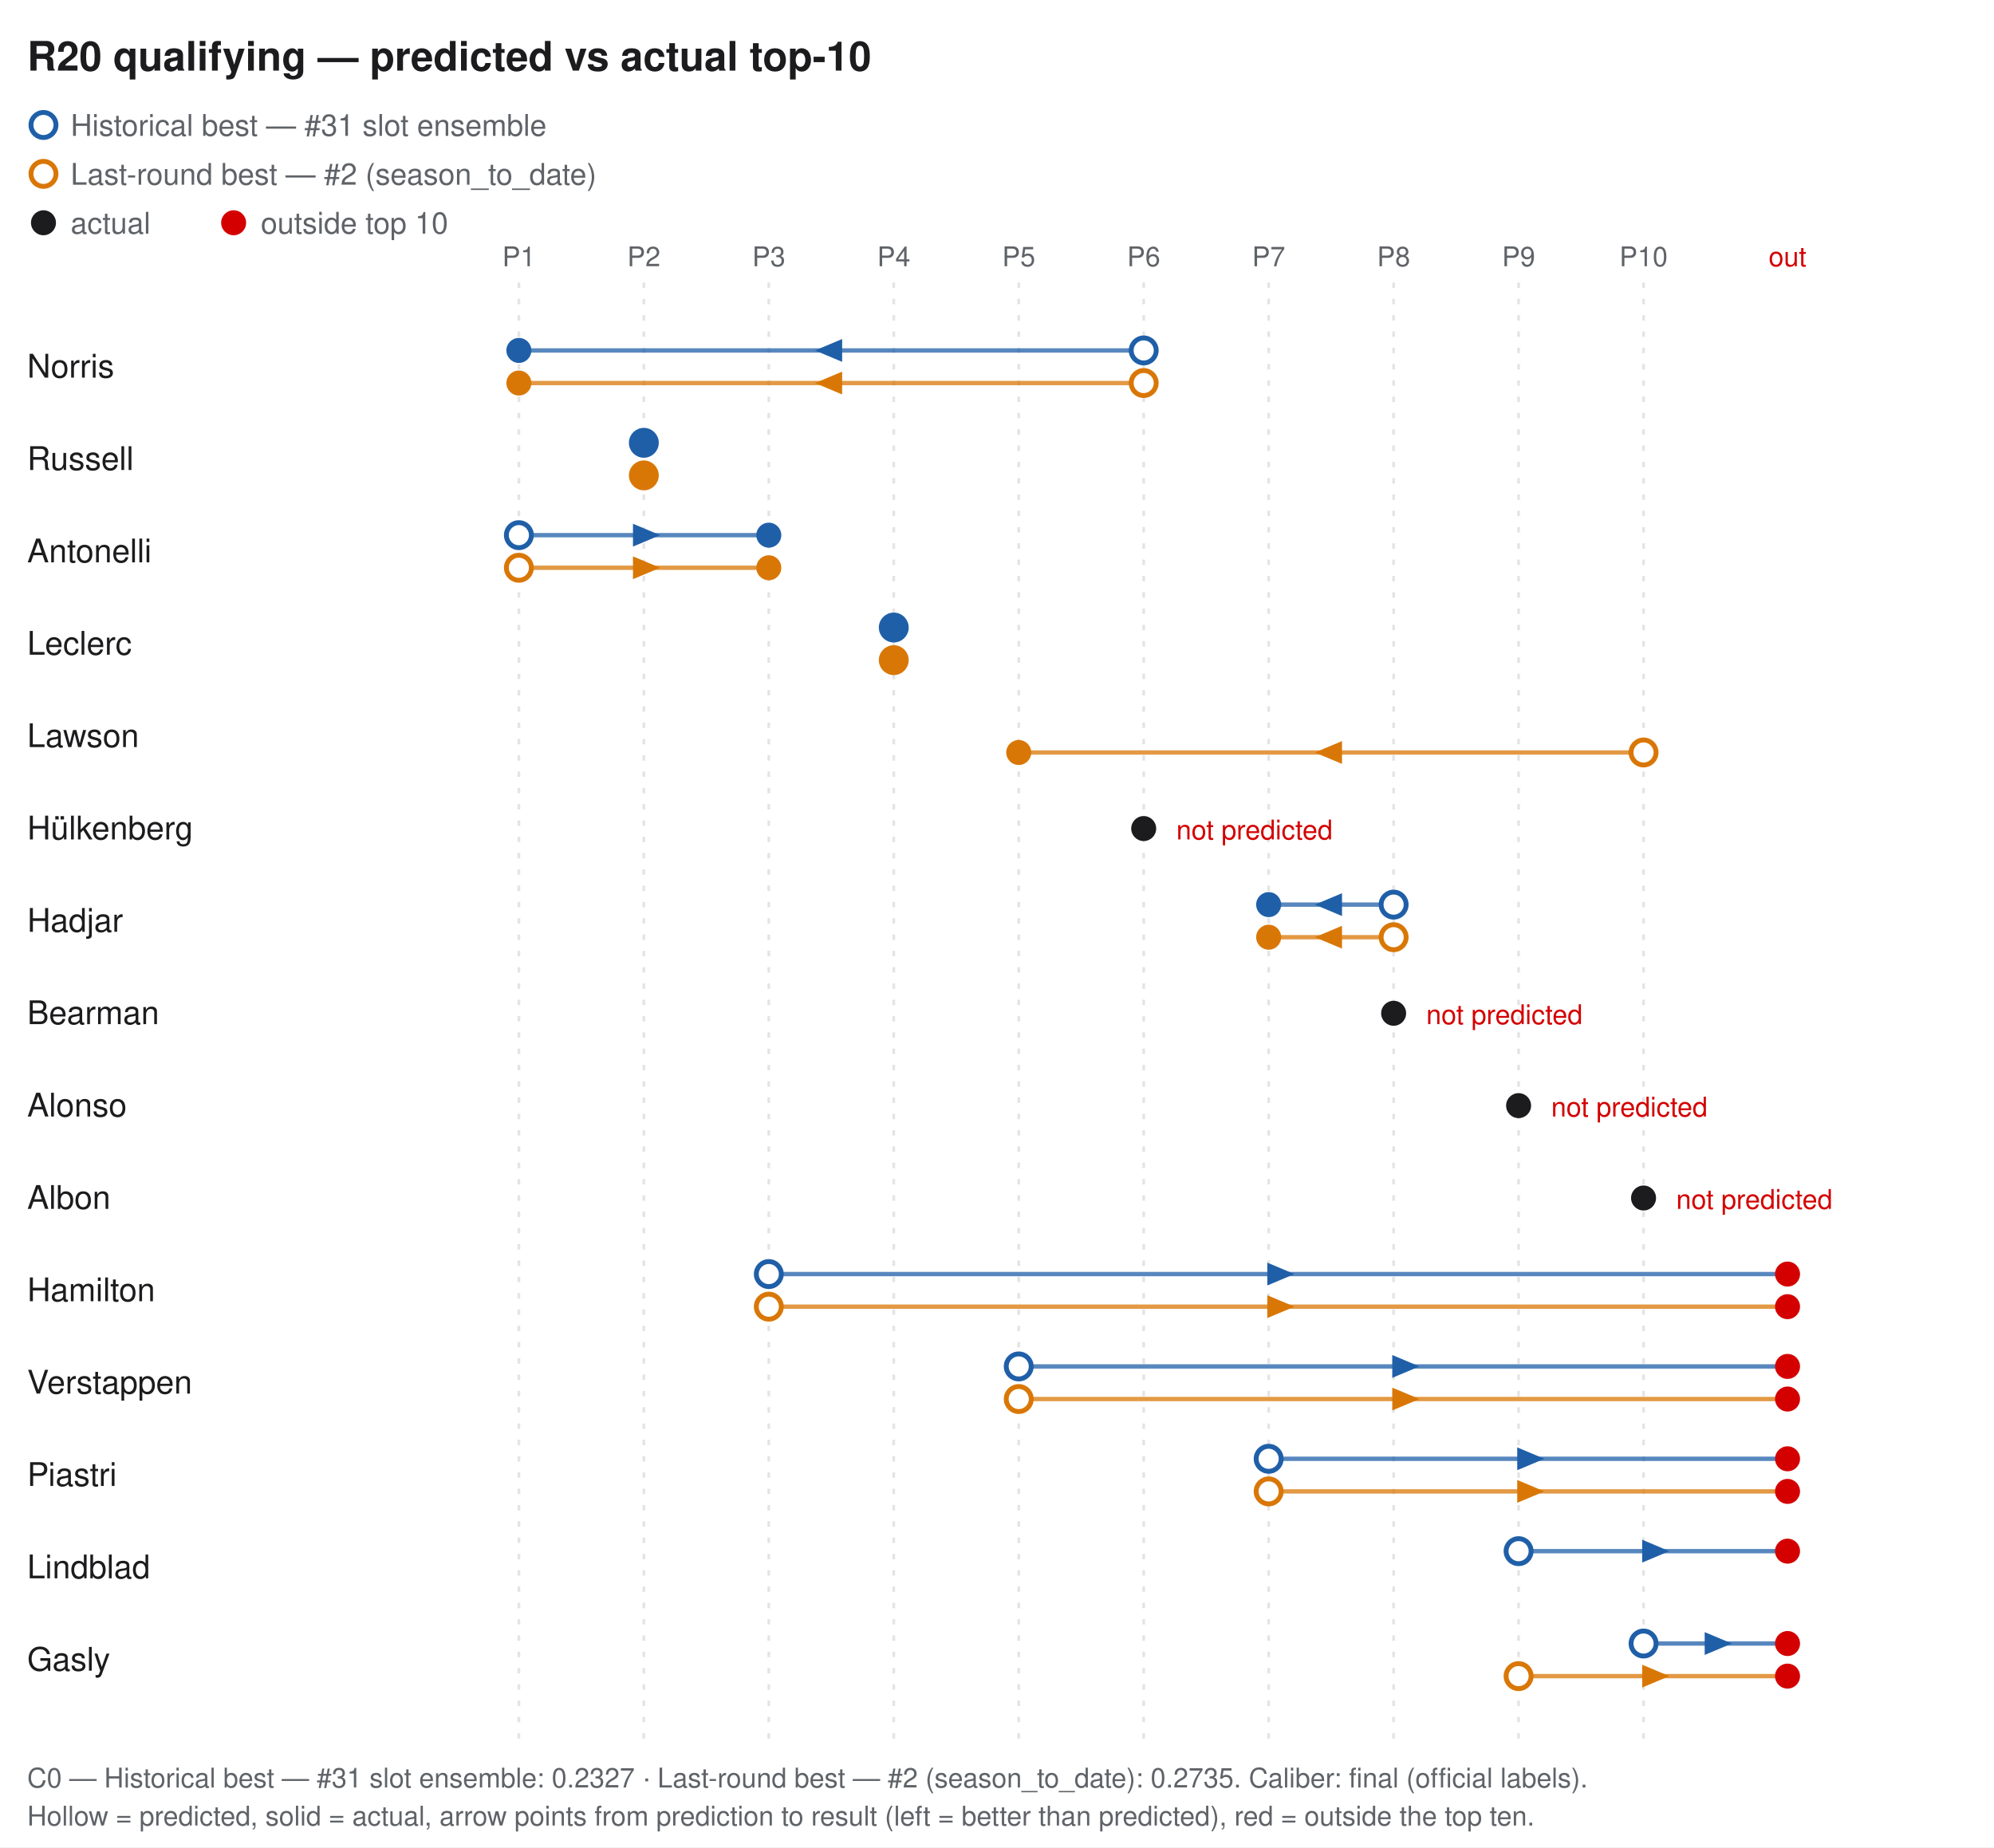
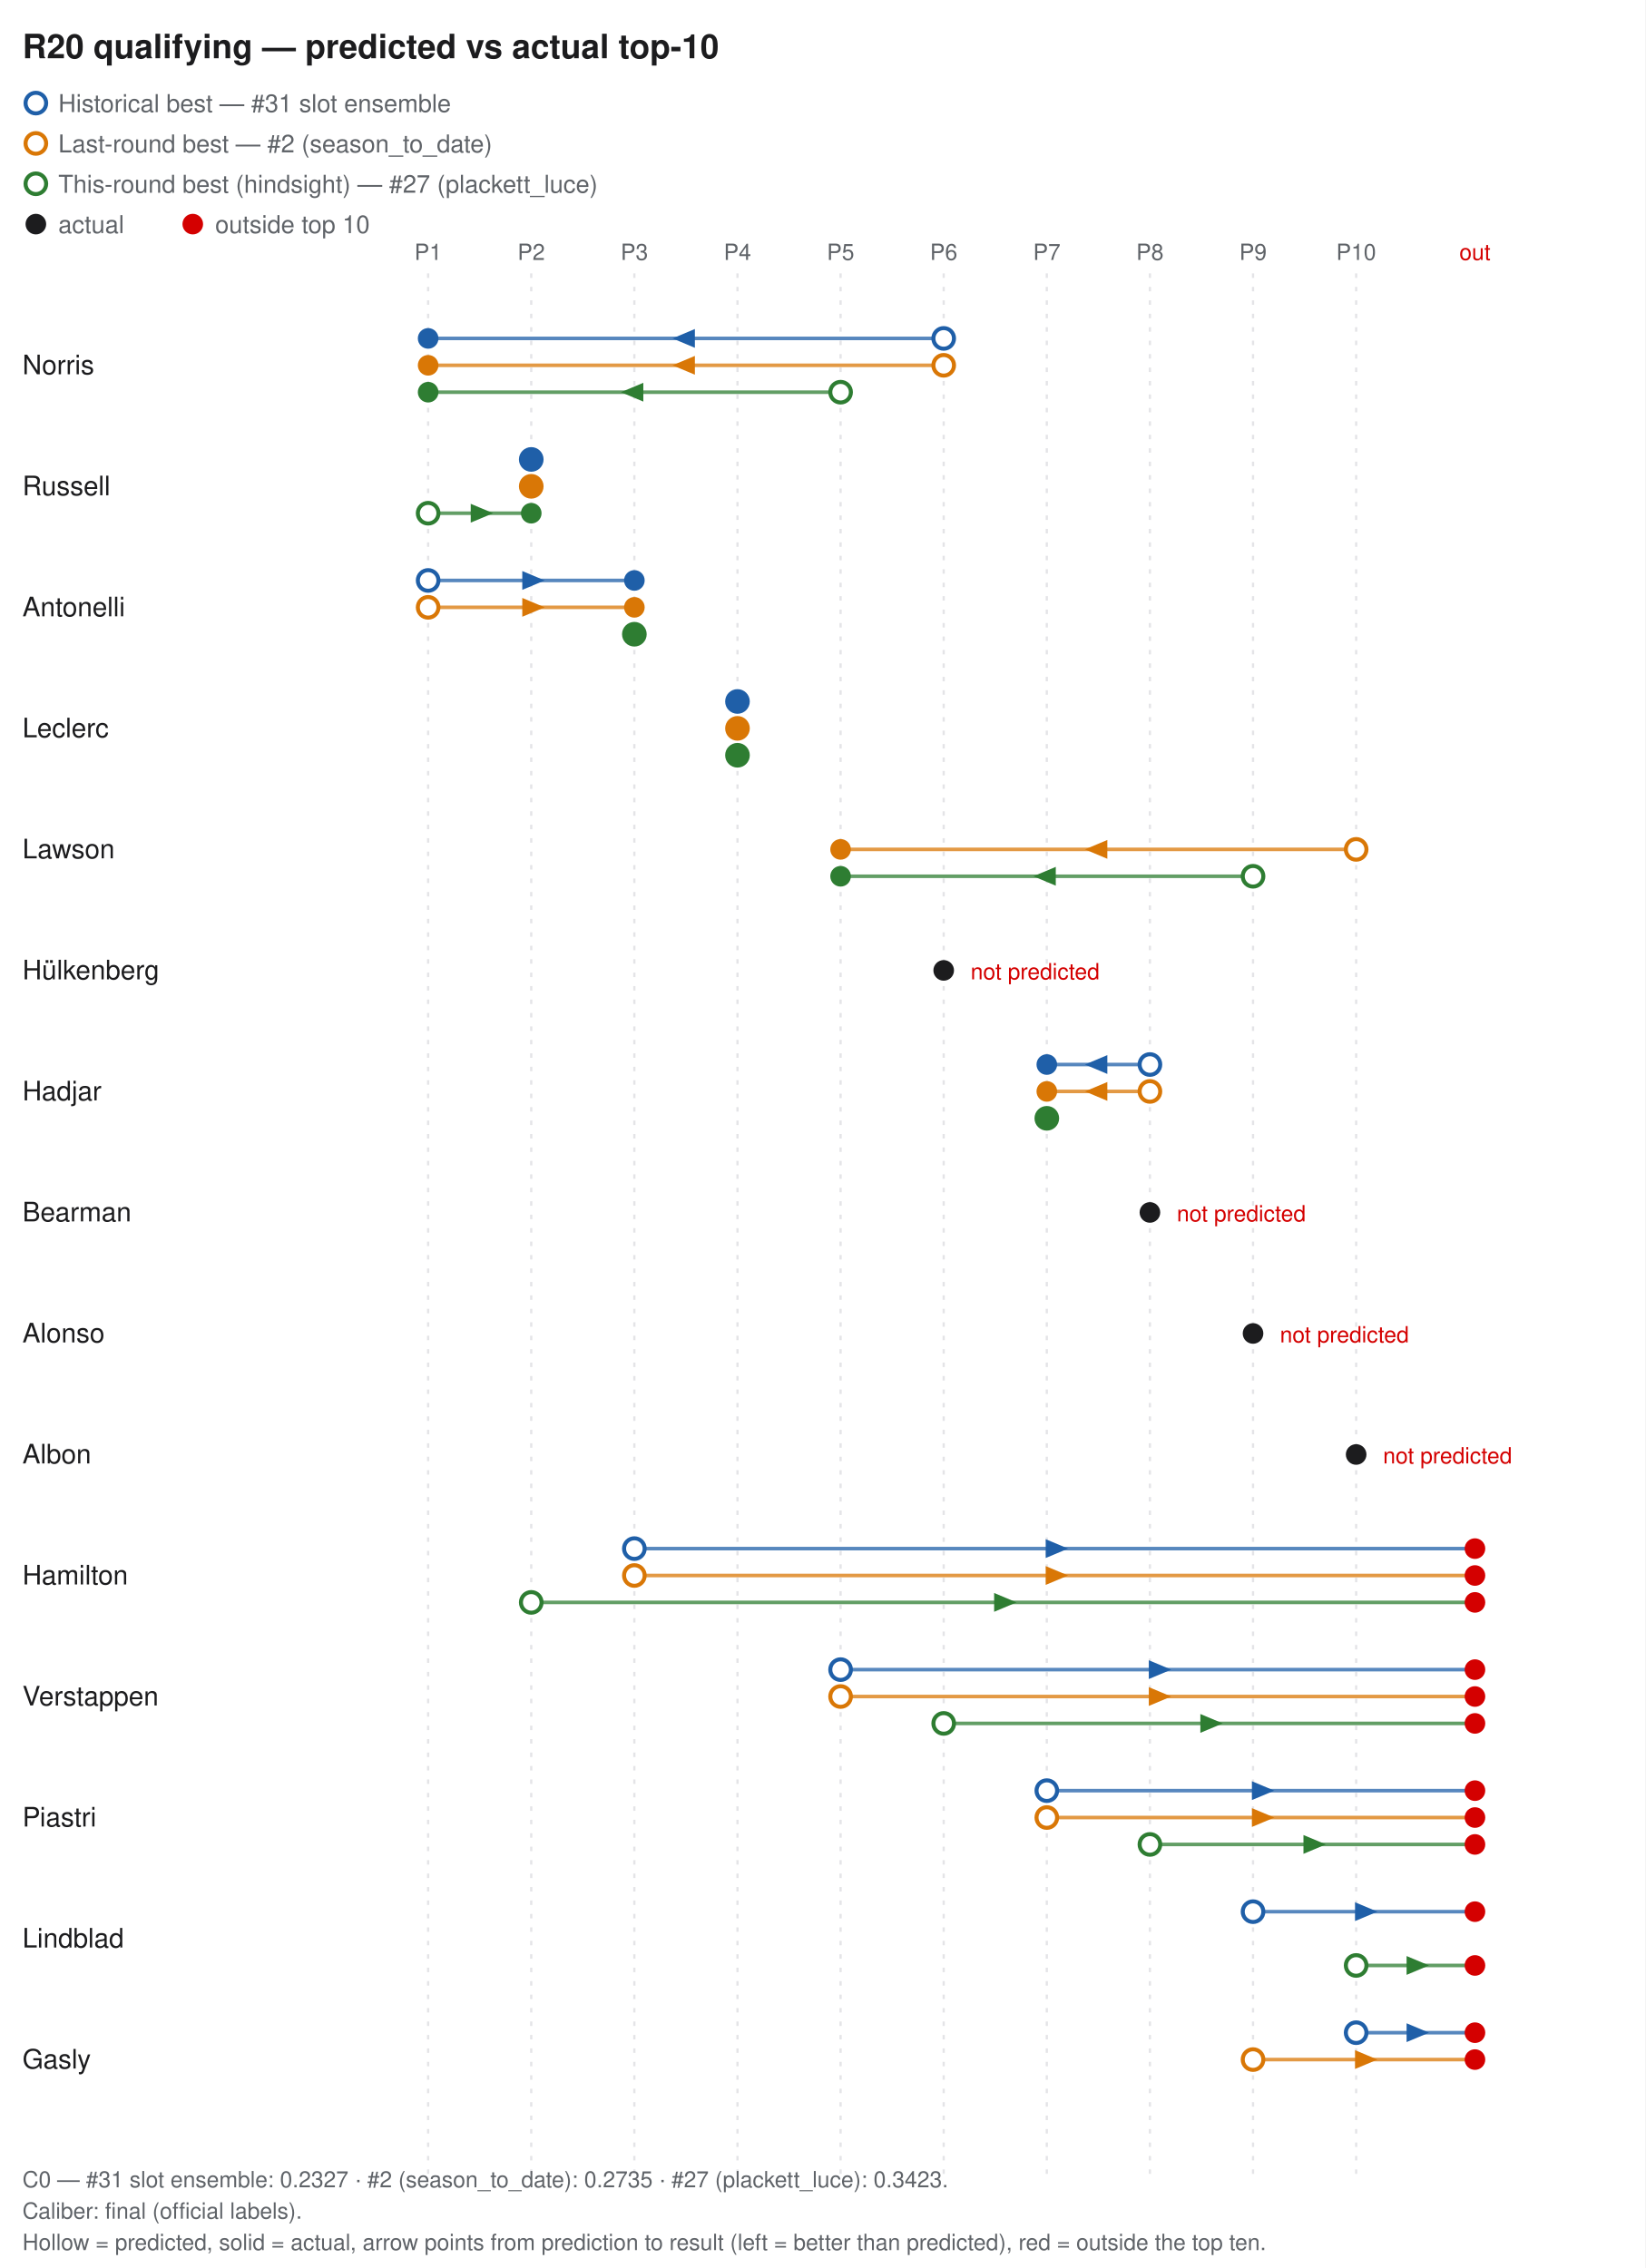
- <svg xmlns="http://www.w3.org/2000/svg" width="734" height="680" viewBox="0 0 734 680" font-family="-apple-system,'Segoe UI',Helvetica,Arial,sans-serif">
-   <rect width="734" height="680" fill="#ffffff" />
+ <svg xmlns="http://www.w3.org/2000/svg" width="734" height="1012" viewBox="0 0 734 1012" font-family="-apple-system,'Segoe UI',Helvetica,Arial,sans-serif">
+   <rect width="734" height="1012" fill="#ffffff" />
  <text x="10" y="26" font-size="15" font-weight="700" fill="#1c1c1e">R20 qualifying — predicted vs actual top-10</text>
  <circle cx="16" cy="46" r="4.6" fill="#ffffff" stroke="#1f5fa8" stroke-width="1.8" />
  <text x="26" y="50" font-size="11" fill="#5f6368">Historical best — #31 slot ensemble</text>
  <circle cx="16" cy="64" r="4.6" fill="#ffffff" stroke="#d97706" stroke-width="1.8" />
  <text x="26" y="68" font-size="11" fill="#5f6368">Last-round best — #2 (season_to_date)</text>
-   <circle cx="16" cy="82" r="4.6" fill="#1c1c1e" />
-   <text x="26" y="86" font-size="11" fill="#5f6368">actual</text>
-   <circle cx="86" cy="82" r="4.6" fill="#d40000" />
-   <text x="96" y="86" font-size="11" fill="#5f6368">outside top 10</text>
-   <line x1="191.0" y1="104.0" x2="191.0" y2="640.0" stroke="#e4e4e7" stroke-width="1" stroke-dasharray="2,4" />
-   <text x="191.0" y="98.0" font-size="10" fill="#5f6368" text-anchor="middle">P1</text>
-   <line x1="237.0" y1="104.0" x2="237.0" y2="640.0" stroke="#e4e4e7" stroke-width="1" stroke-dasharray="2,4" />
-   <text x="237.0" y="98.0" font-size="10" fill="#5f6368" text-anchor="middle">P2</text>
-   <line x1="283.0" y1="104.0" x2="283.0" y2="640.0" stroke="#e4e4e7" stroke-width="1" stroke-dasharray="2,4" />
-   <text x="283.0" y="98.0" font-size="10" fill="#5f6368" text-anchor="middle">P3</text>
-   <line x1="329.0" y1="104.0" x2="329.0" y2="640.0" stroke="#e4e4e7" stroke-width="1" stroke-dasharray="2,4" />
-   <text x="329.0" y="98.0" font-size="10" fill="#5f6368" text-anchor="middle">P4</text>
-   <line x1="375.0" y1="104.0" x2="375.0" y2="640.0" stroke="#e4e4e7" stroke-width="1" stroke-dasharray="2,4" />
-   <text x="375.0" y="98.0" font-size="10" fill="#5f6368" text-anchor="middle">P5</text>
-   <line x1="421.0" y1="104.0" x2="421.0" y2="640.0" stroke="#e4e4e7" stroke-width="1" stroke-dasharray="2,4" />
-   <text x="421.0" y="98.0" font-size="10" fill="#5f6368" text-anchor="middle">P6</text>
-   <line x1="467.0" y1="104.0" x2="467.0" y2="640.0" stroke="#e4e4e7" stroke-width="1" stroke-dasharray="2,4" />
-   <text x="467.0" y="98.0" font-size="10" fill="#5f6368" text-anchor="middle">P7</text>
-   <line x1="513.0" y1="104.0" x2="513.0" y2="640.0" stroke="#e4e4e7" stroke-width="1" stroke-dasharray="2,4" />
-   <text x="513.0" y="98.0" font-size="10" fill="#5f6368" text-anchor="middle">P8</text>
-   <line x1="559.0" y1="104.0" x2="559.0" y2="640.0" stroke="#e4e4e7" stroke-width="1" stroke-dasharray="2,4" />
-   <text x="559.0" y="98.0" font-size="10" fill="#5f6368" text-anchor="middle">P9</text>
-   <line x1="605.0" y1="104.0" x2="605.0" y2="640.0" stroke="#e4e4e7" stroke-width="1" stroke-dasharray="2,4" />
-   <text x="605.0" y="98.0" font-size="10" fill="#5f6368" text-anchor="middle">P10</text>
-   <text x="658.0" y="98.0" font-size="10" fill="#d40000" text-anchor="middle">out</text>
-   <text x="10" y="139.0" font-size="12" fill="#1c1c1e">Norris</text>
-   <line x1="421.0" y1="129.0" x2="191.0" y2="129.0" stroke="#1f5fa8" stroke-width="1.6" opacity="0.75" />
-   <polygon points="300.0,129.0 310.0,124.8 310.0,133.2" fill="#1f5fa8" />
-   <circle cx="421.0" cy="129.0" r="4.6" fill="#ffffff" stroke="#1f5fa8" stroke-width="1.8" />
-   <circle cx="191.0" cy="129.0" r="4.6" fill="#1f5fa8" />
-   <line x1="421.0" y1="141.0" x2="191.0" y2="141.0" stroke="#d97706" stroke-width="1.6" opacity="0.75" />
-   <polygon points="300.0,141.0 310.0,136.8 310.0,145.2" fill="#d97706" />
-   <circle cx="421.0" cy="141.0" r="4.6" fill="#ffffff" stroke="#d97706" stroke-width="1.8" />
-   <circle cx="191.0" cy="141.0" r="4.6" fill="#d97706" />
-   <text x="10" y="173.0" font-size="12" fill="#1c1c1e">Russell</text>
-   <line x1="237.0" y1="163.0" x2="237.0" y2="163.0" stroke="#1f5fa8" stroke-width="1.6" opacity="0.75" />
-   <circle cx="237.0" cy="163.0" r="4.6" fill="#ffffff" stroke="#1f5fa8" stroke-width="1.8" />
-   <circle cx="237.0" cy="163.0" r="4.6" fill="#1f5fa8" />
-   <line x1="237.0" y1="175.0" x2="237.0" y2="175.0" stroke="#d97706" stroke-width="1.6" opacity="0.75" />
-   <circle cx="237.0" cy="175.0" r="4.6" fill="#ffffff" stroke="#d97706" stroke-width="1.8" />
-   <circle cx="237.0" cy="175.0" r="4.6" fill="#d97706" />
-   <text x="10" y="207.0" font-size="12" fill="#1c1c1e">Antonelli</text>
-   <line x1="191.0" y1="197.0" x2="283.0" y2="197.0" stroke="#1f5fa8" stroke-width="1.6" opacity="0.75" />
-   <polygon points="243.0,197.0 233.0,192.8 233.0,201.2" fill="#1f5fa8" />
-   <circle cx="191.0" cy="197.0" r="4.6" fill="#ffffff" stroke="#1f5fa8" stroke-width="1.8" />
-   <circle cx="283.0" cy="197.0" r="4.6" fill="#1f5fa8" />
-   <line x1="191.0" y1="209.0" x2="283.0" y2="209.0" stroke="#d97706" stroke-width="1.6" opacity="0.75" />
-   <polygon points="243.0,209.0 233.0,204.8 233.0,213.2" fill="#d97706" />
-   <circle cx="191.0" cy="209.0" r="4.6" fill="#ffffff" stroke="#d97706" stroke-width="1.8" />
-   <circle cx="283.0" cy="209.0" r="4.6" fill="#d97706" />
-   <text x="10" y="241.0" font-size="12" fill="#1c1c1e">Leclerc</text>
-   <line x1="329.0" y1="231.0" x2="329.0" y2="231.0" stroke="#1f5fa8" stroke-width="1.6" opacity="0.75" />
-   <circle cx="329.0" cy="231.0" r="4.6" fill="#ffffff" stroke="#1f5fa8" stroke-width="1.8" />
-   <circle cx="329.0" cy="231.0" r="4.6" fill="#1f5fa8" />
-   <line x1="329.0" y1="243.0" x2="329.0" y2="243.0" stroke="#d97706" stroke-width="1.6" opacity="0.75" />
-   <circle cx="329.0" cy="243.0" r="4.6" fill="#ffffff" stroke="#d97706" stroke-width="1.8" />
-   <circle cx="329.0" cy="243.0" r="4.6" fill="#d97706" />
-   <text x="10" y="275.0" font-size="12" fill="#1c1c1e">Lawson</text>
-   <line x1="605.0" y1="277.0" x2="375.0" y2="277.0" stroke="#d97706" stroke-width="1.6" opacity="0.75" />
-   <polygon points="484.0,277.0 494.0,272.8 494.0,281.2" fill="#d97706" />
-   <circle cx="605.0" cy="277.0" r="4.6" fill="#ffffff" stroke="#d97706" stroke-width="1.8" />
-   <circle cx="375.0" cy="277.0" r="4.6" fill="#d97706" />
-   <text x="10" y="309.0" font-size="12" fill="#1c1c1e">Hülkenberg</text>
-   <circle cx="421.0" cy="305.0" r="4.6" fill="#1c1c1e" />
-   <text x="433.0" y="309.0" font-size="10" fill="#d40000">not predicted</text>
-   <text x="10" y="343.0" font-size="12" fill="#1c1c1e">Hadjar</text>
-   <line x1="513.0" y1="333.0" x2="467.0" y2="333.0" stroke="#1f5fa8" stroke-width="1.6" opacity="0.75" />
-   <polygon points="484.0,333.0 494.0,328.8 494.0,337.2" fill="#1f5fa8" />
-   <circle cx="513.0" cy="333.0" r="4.6" fill="#ffffff" stroke="#1f5fa8" stroke-width="1.8" />
-   <circle cx="467.0" cy="333.0" r="4.6" fill="#1f5fa8" />
-   <line x1="513.0" y1="345.0" x2="467.0" y2="345.0" stroke="#d97706" stroke-width="1.6" opacity="0.75" />
-   <polygon points="484.0,345.0 494.0,340.8 494.0,349.2" fill="#d97706" />
-   <circle cx="513.0" cy="345.0" r="4.6" fill="#ffffff" stroke="#d97706" stroke-width="1.8" />
-   <circle cx="467.0" cy="345.0" r="4.6" fill="#d97706" />
-   <text x="10" y="377.0" font-size="12" fill="#1c1c1e">Bearman</text>
-   <circle cx="513.0" cy="373.0" r="4.6" fill="#1c1c1e" />
-   <text x="525.0" y="377.0" font-size="10" fill="#d40000">not predicted</text>
-   <text x="10" y="411.0" font-size="12" fill="#1c1c1e">Alonso</text>
-   <circle cx="559.0" cy="407.0" r="4.6" fill="#1c1c1e" />
-   <text x="571.0" y="411.0" font-size="10" fill="#d40000">not predicted</text>
-   <text x="10" y="445.0" font-size="12" fill="#1c1c1e">Albon</text>
-   <circle cx="605.0" cy="441.0" r="4.6" fill="#1c1c1e" />
-   <text x="617.0" y="445.0" font-size="10" fill="#d40000">not predicted</text>
-   <text x="10" y="479.0" font-size="12" fill="#1c1c1e">Hamilton</text>
-   <line x1="283.0" y1="469.0" x2="658.0" y2="469.0" stroke="#1f5fa8" stroke-width="1.6" opacity="0.75" />
-   <polygon points="476.5,469.0 466.5,464.8 466.5,473.2" fill="#1f5fa8" />
-   <circle cx="283.0" cy="469.0" r="4.6" fill="#ffffff" stroke="#1f5fa8" stroke-width="1.8" />
-   <circle cx="658.0" cy="469.0" r="4.6" fill="#d40000" />
-   <line x1="283.0" y1="481.0" x2="658.0" y2="481.0" stroke="#d97706" stroke-width="1.6" opacity="0.75" />
-   <polygon points="476.5,481.0 466.5,476.8 466.5,485.2" fill="#d97706" />
-   <circle cx="283.0" cy="481.0" r="4.6" fill="#ffffff" stroke="#d97706" stroke-width="1.8" />
-   <circle cx="658.0" cy="481.0" r="4.6" fill="#d40000" />
-   <text x="10" y="513.0" font-size="12" fill="#1c1c1e">Verstappen</text>
-   <line x1="375.0" y1="503.0" x2="658.0" y2="503.0" stroke="#1f5fa8" stroke-width="1.6" opacity="0.75" />
-   <polygon points="522.5,503.0 512.5,498.8 512.5,507.2" fill="#1f5fa8" />
-   <circle cx="375.0" cy="503.0" r="4.6" fill="#ffffff" stroke="#1f5fa8" stroke-width="1.8" />
-   <circle cx="658.0" cy="503.0" r="4.6" fill="#d40000" />
-   <line x1="375.0" y1="515.0" x2="658.0" y2="515.0" stroke="#d97706" stroke-width="1.6" opacity="0.75" />
-   <polygon points="522.5,515.0 512.5,510.8 512.5,519.2" fill="#d97706" />
-   <circle cx="375.0" cy="515.0" r="4.6" fill="#ffffff" stroke="#d97706" stroke-width="1.8" />
-   <circle cx="658.0" cy="515.0" r="4.6" fill="#d40000" />
-   <text x="10" y="547.0" font-size="12" fill="#1c1c1e">Piastri</text>
-   <line x1="467.0" y1="537.0" x2="658.0" y2="537.0" stroke="#1f5fa8" stroke-width="1.6" opacity="0.75" />
-   <polygon points="568.5,537.0 558.5,532.8 558.5,541.2" fill="#1f5fa8" />
-   <circle cx="467.0" cy="537.0" r="4.6" fill="#ffffff" stroke="#1f5fa8" stroke-width="1.8" />
-   <circle cx="658.0" cy="537.0" r="4.6" fill="#d40000" />
-   <line x1="467.0" y1="549.0" x2="658.0" y2="549.0" stroke="#d97706" stroke-width="1.6" opacity="0.75" />
-   <polygon points="568.5,549.0 558.5,544.8 558.5,553.2" fill="#d97706" />
-   <circle cx="467.0" cy="549.0" r="4.6" fill="#ffffff" stroke="#d97706" stroke-width="1.8" />
-   <circle cx="658.0" cy="549.0" r="4.6" fill="#d40000" />
-   <text x="10" y="581.0" font-size="12" fill="#1c1c1e">Lindblad</text>
-   <line x1="559.0" y1="571.0" x2="658.0" y2="571.0" stroke="#1f5fa8" stroke-width="1.6" opacity="0.75" />
-   <polygon points="614.5,571.0 604.5,566.8 604.5,575.2" fill="#1f5fa8" />
-   <circle cx="559.0" cy="571.0" r="4.6" fill="#ffffff" stroke="#1f5fa8" stroke-width="1.8" />
-   <circle cx="658.0" cy="571.0" r="4.6" fill="#d40000" />
-   <text x="10" y="615.0" font-size="12" fill="#1c1c1e">Gasly</text>
-   <line x1="605.0" y1="605.0" x2="658.0" y2="605.0" stroke="#1f5fa8" stroke-width="1.6" opacity="0.75" />
-   <polygon points="637.5,605.0 627.5,600.8 627.5,609.2" fill="#1f5fa8" />
-   <circle cx="605.0" cy="605.0" r="4.6" fill="#ffffff" stroke="#1f5fa8" stroke-width="1.8" />
-   <circle cx="658.0" cy="605.0" r="4.6" fill="#d40000" />
-   <line x1="559.0" y1="617.0" x2="658.0" y2="617.0" stroke="#d97706" stroke-width="1.6" opacity="0.75" />
-   <polygon points="614.5,617.0 604.5,612.8 604.5,621.2" fill="#d97706" />
-   <circle cx="559.0" cy="617.0" r="4.6" fill="#ffffff" stroke="#d97706" stroke-width="1.8" />
-   <circle cx="658.0" cy="617.0" r="4.6" fill="#d40000" />
-   <text x="10" y="658" font-size="10" fill="#5f6368">C0 — Historical best — #31 slot ensemble: 0.2327 · Last-round best — #2 (season_to_date): 0.2735. Caliber: final (official labels).</text>
-   <text x="10" y="672" font-size="10" fill="#5f6368">Hollow = predicted, solid = actual, arrow points from prediction to result (left = better than predicted), red = outside the top ten.</text>
+   <circle cx="16" cy="82" r="4.6" fill="#ffffff" stroke="#2e7d32" stroke-width="1.8" />
+   <text x="26" y="86" font-size="11" fill="#5f6368">This-round best (hindsight) — #27 (plackett_luce)</text>
+   <circle cx="16" cy="100" r="4.6" fill="#1c1c1e" />
+   <text x="26" y="104" font-size="11" fill="#5f6368">actual</text>
+   <circle cx="86" cy="100" r="4.6" fill="#d40000" />
+   <text x="96" y="104" font-size="11" fill="#5f6368">outside top 10</text>
+   <line x1="191.0" y1="122.0" x2="191.0" y2="972.0" stroke="#e4e4e7" stroke-width="1" stroke-dasharray="2,4" />
+   <text x="191.0" y="116.0" font-size="10" fill="#5f6368" text-anchor="middle">P1</text>
+   <line x1="237.0" y1="122.0" x2="237.0" y2="972.0" stroke="#e4e4e7" stroke-width="1" stroke-dasharray="2,4" />
+   <text x="237.0" y="116.0" font-size="10" fill="#5f6368" text-anchor="middle">P2</text>
+   <line x1="283.0" y1="122.0" x2="283.0" y2="972.0" stroke="#e4e4e7" stroke-width="1" stroke-dasharray="2,4" />
+   <text x="283.0" y="116.0" font-size="10" fill="#5f6368" text-anchor="middle">P3</text>
+   <line x1="329.0" y1="122.0" x2="329.0" y2="972.0" stroke="#e4e4e7" stroke-width="1" stroke-dasharray="2,4" />
+   <text x="329.0" y="116.0" font-size="10" fill="#5f6368" text-anchor="middle">P4</text>
+   <line x1="375.0" y1="122.0" x2="375.0" y2="972.0" stroke="#e4e4e7" stroke-width="1" stroke-dasharray="2,4" />
+   <text x="375.0" y="116.0" font-size="10" fill="#5f6368" text-anchor="middle">P5</text>
+   <line x1="421.0" y1="122.0" x2="421.0" y2="972.0" stroke="#e4e4e7" stroke-width="1" stroke-dasharray="2,4" />
+   <text x="421.0" y="116.0" font-size="10" fill="#5f6368" text-anchor="middle">P6</text>
+   <line x1="467.0" y1="122.0" x2="467.0" y2="972.0" stroke="#e4e4e7" stroke-width="1" stroke-dasharray="2,4" />
+   <text x="467.0" y="116.0" font-size="10" fill="#5f6368" text-anchor="middle">P7</text>
+   <line x1="513.0" y1="122.0" x2="513.0" y2="972.0" stroke="#e4e4e7" stroke-width="1" stroke-dasharray="2,4" />
+   <text x="513.0" y="116.0" font-size="10" fill="#5f6368" text-anchor="middle">P8</text>
+   <line x1="559.0" y1="122.0" x2="559.0" y2="972.0" stroke="#e4e4e7" stroke-width="1" stroke-dasharray="2,4" />
+   <text x="559.0" y="116.0" font-size="10" fill="#5f6368" text-anchor="middle">P9</text>
+   <line x1="605.0" y1="122.0" x2="605.0" y2="972.0" stroke="#e4e4e7" stroke-width="1" stroke-dasharray="2,4" />
+   <text x="605.0" y="116.0" font-size="10" fill="#5f6368" text-anchor="middle">P10</text>
+   <text x="658.0" y="116.0" font-size="10" fill="#d40000" text-anchor="middle">out</text>
+   <text x="10" y="167.0" font-size="12" fill="#1c1c1e">Norris</text>
+   <line x1="421.0" y1="151.0" x2="191.0" y2="151.0" stroke="#1f5fa8" stroke-width="1.6" opacity="0.75" />
+   <polygon points="300.0,151.0 310.0,146.8 310.0,155.2" fill="#1f5fa8" />
+   <circle cx="421.0" cy="151.0" r="4.6" fill="#ffffff" stroke="#1f5fa8" stroke-width="1.8" />
+   <circle cx="191.0" cy="151.0" r="4.6" fill="#1f5fa8" />
+   <line x1="421.0" y1="163.0" x2="191.0" y2="163.0" stroke="#d97706" stroke-width="1.6" opacity="0.75" />
+   <polygon points="300.0,163.0 310.0,158.8 310.0,167.2" fill="#d97706" />
+   <circle cx="421.0" cy="163.0" r="4.6" fill="#ffffff" stroke="#d97706" stroke-width="1.8" />
+   <circle cx="191.0" cy="163.0" r="4.6" fill="#d97706" />
+   <line x1="375.0" y1="175.0" x2="191.0" y2="175.0" stroke="#2e7d32" stroke-width="1.6" opacity="0.75" />
+   <polygon points="277.0,175.0 287.0,170.8 287.0,179.2" fill="#2e7d32" />
+   <circle cx="375.0" cy="175.0" r="4.6" fill="#ffffff" stroke="#2e7d32" stroke-width="1.8" />
+   <circle cx="191.0" cy="175.0" r="4.6" fill="#2e7d32" />
+   <text x="10" y="221.0" font-size="12" fill="#1c1c1e">Russell</text>
+   <line x1="237.0" y1="205.0" x2="237.0" y2="205.0" stroke="#1f5fa8" stroke-width="1.6" opacity="0.75" />
+   <circle cx="237.0" cy="205.0" r="4.6" fill="#ffffff" stroke="#1f5fa8" stroke-width="1.8" />
+   <circle cx="237.0" cy="205.0" r="4.6" fill="#1f5fa8" />
+   <line x1="237.0" y1="217.0" x2="237.0" y2="217.0" stroke="#d97706" stroke-width="1.6" opacity="0.75" />
+   <circle cx="237.0" cy="217.0" r="4.6" fill="#ffffff" stroke="#d97706" stroke-width="1.8" />
+   <circle cx="237.0" cy="217.0" r="4.6" fill="#d97706" />
+   <line x1="191.0" y1="229.0" x2="237.0" y2="229.0" stroke="#2e7d32" stroke-width="1.6" opacity="0.75" />
+   <polygon points="220.0,229.0 210.0,224.8 210.0,233.2" fill="#2e7d32" />
+   <circle cx="191.0" cy="229.0" r="4.6" fill="#ffffff" stroke="#2e7d32" stroke-width="1.8" />
+   <circle cx="237.0" cy="229.0" r="4.6" fill="#2e7d32" />
+   <text x="10" y="275.0" font-size="12" fill="#1c1c1e">Antonelli</text>
+   <line x1="191.0" y1="259.0" x2="283.0" y2="259.0" stroke="#1f5fa8" stroke-width="1.6" opacity="0.75" />
+   <polygon points="243.0,259.0 233.0,254.8 233.0,263.2" fill="#1f5fa8" />
+   <circle cx="191.0" cy="259.0" r="4.6" fill="#ffffff" stroke="#1f5fa8" stroke-width="1.8" />
+   <circle cx="283.0" cy="259.0" r="4.6" fill="#1f5fa8" />
+   <line x1="191.0" y1="271.0" x2="283.0" y2="271.0" stroke="#d97706" stroke-width="1.6" opacity="0.75" />
+   <polygon points="243.0,271.0 233.0,266.8 233.0,275.2" fill="#d97706" />
+   <circle cx="191.0" cy="271.0" r="4.6" fill="#ffffff" stroke="#d97706" stroke-width="1.8" />
+   <circle cx="283.0" cy="271.0" r="4.6" fill="#d97706" />
+   <line x1="283.0" y1="283.0" x2="283.0" y2="283.0" stroke="#2e7d32" stroke-width="1.6" opacity="0.75" />
+   <circle cx="283.0" cy="283.0" r="4.6" fill="#ffffff" stroke="#2e7d32" stroke-width="1.8" />
+   <circle cx="283.0" cy="283.0" r="4.6" fill="#2e7d32" />
+   <text x="10" y="329.0" font-size="12" fill="#1c1c1e">Leclerc</text>
+   <line x1="329.0" y1="313.0" x2="329.0" y2="313.0" stroke="#1f5fa8" stroke-width="1.6" opacity="0.75" />
+   <circle cx="329.0" cy="313.0" r="4.6" fill="#ffffff" stroke="#1f5fa8" stroke-width="1.8" />
+   <circle cx="329.0" cy="313.0" r="4.6" fill="#1f5fa8" />
+   <line x1="329.0" y1="325.0" x2="329.0" y2="325.0" stroke="#d97706" stroke-width="1.6" opacity="0.75" />
+   <circle cx="329.0" cy="325.0" r="4.6" fill="#ffffff" stroke="#d97706" stroke-width="1.8" />
+   <circle cx="329.0" cy="325.0" r="4.6" fill="#d97706" />
+   <line x1="329.0" y1="337.0" x2="329.0" y2="337.0" stroke="#2e7d32" stroke-width="1.6" opacity="0.75" />
+   <circle cx="329.0" cy="337.0" r="4.6" fill="#ffffff" stroke="#2e7d32" stroke-width="1.8" />
+   <circle cx="329.0" cy="337.0" r="4.6" fill="#2e7d32" />
+   <text x="10" y="383.0" font-size="12" fill="#1c1c1e">Lawson</text>
+   <line x1="605.0" y1="379.0" x2="375.0" y2="379.0" stroke="#d97706" stroke-width="1.6" opacity="0.75" />
+   <polygon points="484.0,379.0 494.0,374.8 494.0,383.2" fill="#d97706" />
+   <circle cx="605.0" cy="379.0" r="4.6" fill="#ffffff" stroke="#d97706" stroke-width="1.8" />
+   <circle cx="375.0" cy="379.0" r="4.6" fill="#d97706" />
+   <line x1="559.0" y1="391.0" x2="375.0" y2="391.0" stroke="#2e7d32" stroke-width="1.6" opacity="0.75" />
+   <polygon points="461.0,391.0 471.0,386.8 471.0,395.2" fill="#2e7d32" />
+   <circle cx="559.0" cy="391.0" r="4.6" fill="#ffffff" stroke="#2e7d32" stroke-width="1.8" />
+   <circle cx="375.0" cy="391.0" r="4.6" fill="#2e7d32" />
+   <text x="10" y="437.0" font-size="12" fill="#1c1c1e">Hülkenberg</text>
+   <circle cx="421.0" cy="433.0" r="4.6" fill="#1c1c1e" />
+   <text x="433.0" y="437.0" font-size="10" fill="#d40000">not predicted</text>
+   <text x="10" y="491.0" font-size="12" fill="#1c1c1e">Hadjar</text>
+   <line x1="513.0" y1="475.0" x2="467.0" y2="475.0" stroke="#1f5fa8" stroke-width="1.6" opacity="0.75" />
+   <polygon points="484.0,475.0 494.0,470.8 494.0,479.2" fill="#1f5fa8" />
+   <circle cx="513.0" cy="475.0" r="4.6" fill="#ffffff" stroke="#1f5fa8" stroke-width="1.8" />
+   <circle cx="467.0" cy="475.0" r="4.6" fill="#1f5fa8" />
+   <line x1="513.0" y1="487.0" x2="467.0" y2="487.0" stroke="#d97706" stroke-width="1.6" opacity="0.75" />
+   <polygon points="484.0,487.0 494.0,482.8 494.0,491.2" fill="#d97706" />
+   <circle cx="513.0" cy="487.0" r="4.6" fill="#ffffff" stroke="#d97706" stroke-width="1.8" />
+   <circle cx="467.0" cy="487.0" r="4.6" fill="#d97706" />
+   <line x1="467.0" y1="499.0" x2="467.0" y2="499.0" stroke="#2e7d32" stroke-width="1.6" opacity="0.75" />
+   <circle cx="467.0" cy="499.0" r="4.6" fill="#ffffff" stroke="#2e7d32" stroke-width="1.8" />
+   <circle cx="467.0" cy="499.0" r="4.6" fill="#2e7d32" />
+   <text x="10" y="545.0" font-size="12" fill="#1c1c1e">Bearman</text>
+   <circle cx="513.0" cy="541.0" r="4.6" fill="#1c1c1e" />
+   <text x="525.0" y="545.0" font-size="10" fill="#d40000">not predicted</text>
+   <text x="10" y="599.0" font-size="12" fill="#1c1c1e">Alonso</text>
+   <circle cx="559.0" cy="595.0" r="4.6" fill="#1c1c1e" />
+   <text x="571.0" y="599.0" font-size="10" fill="#d40000">not predicted</text>
+   <text x="10" y="653.0" font-size="12" fill="#1c1c1e">Albon</text>
+   <circle cx="605.0" cy="649.0" r="4.6" fill="#1c1c1e" />
+   <text x="617.0" y="653.0" font-size="10" fill="#d40000">not predicted</text>
+   <text x="10" y="707.0" font-size="12" fill="#1c1c1e">Hamilton</text>
+   <line x1="283.0" y1="691.0" x2="658.0" y2="691.0" stroke="#1f5fa8" stroke-width="1.6" opacity="0.75" />
+   <polygon points="476.5,691.0 466.5,686.8 466.5,695.2" fill="#1f5fa8" />
+   <circle cx="283.0" cy="691.0" r="4.6" fill="#ffffff" stroke="#1f5fa8" stroke-width="1.8" />
+   <circle cx="658.0" cy="691.0" r="4.6" fill="#d40000" />
+   <line x1="283.0" y1="703.0" x2="658.0" y2="703.0" stroke="#d97706" stroke-width="1.6" opacity="0.75" />
+   <polygon points="476.5,703.0 466.5,698.8 466.5,707.2" fill="#d97706" />
+   <circle cx="283.0" cy="703.0" r="4.6" fill="#ffffff" stroke="#d97706" stroke-width="1.8" />
+   <circle cx="658.0" cy="703.0" r="4.6" fill="#d40000" />
+   <line x1="237.0" y1="715.0" x2="658.0" y2="715.0" stroke="#2e7d32" stroke-width="1.6" opacity="0.75" />
+   <polygon points="453.5,715.0 443.5,710.8 443.5,719.2" fill="#2e7d32" />
+   <circle cx="237.0" cy="715.0" r="4.6" fill="#ffffff" stroke="#2e7d32" stroke-width="1.8" />
+   <circle cx="658.0" cy="715.0" r="4.6" fill="#d40000" />
+   <text x="10" y="761.0" font-size="12" fill="#1c1c1e">Verstappen</text>
+   <line x1="375.0" y1="745.0" x2="658.0" y2="745.0" stroke="#1f5fa8" stroke-width="1.6" opacity="0.75" />
+   <polygon points="522.5,745.0 512.5,740.8 512.5,749.2" fill="#1f5fa8" />
+   <circle cx="375.0" cy="745.0" r="4.6" fill="#ffffff" stroke="#1f5fa8" stroke-width="1.8" />
+   <circle cx="658.0" cy="745.0" r="4.6" fill="#d40000" />
+   <line x1="375.0" y1="757.0" x2="658.0" y2="757.0" stroke="#d97706" stroke-width="1.6" opacity="0.75" />
+   <polygon points="522.5,757.0 512.5,752.8 512.5,761.2" fill="#d97706" />
+   <circle cx="375.0" cy="757.0" r="4.6" fill="#ffffff" stroke="#d97706" stroke-width="1.8" />
+   <circle cx="658.0" cy="757.0" r="4.6" fill="#d40000" />
+   <line x1="421.0" y1="769.0" x2="658.0" y2="769.0" stroke="#2e7d32" stroke-width="1.6" opacity="0.75" />
+   <polygon points="545.5,769.0 535.5,764.8 535.5,773.2" fill="#2e7d32" />
+   <circle cx="421.0" cy="769.0" r="4.6" fill="#ffffff" stroke="#2e7d32" stroke-width="1.8" />
+   <circle cx="658.0" cy="769.0" r="4.6" fill="#d40000" />
+   <text x="10" y="815.0" font-size="12" fill="#1c1c1e">Piastri</text>
+   <line x1="467.0" y1="799.0" x2="658.0" y2="799.0" stroke="#1f5fa8" stroke-width="1.6" opacity="0.75" />
+   <polygon points="568.5,799.0 558.5,794.8 558.5,803.2" fill="#1f5fa8" />
+   <circle cx="467.0" cy="799.0" r="4.6" fill="#ffffff" stroke="#1f5fa8" stroke-width="1.8" />
+   <circle cx="658.0" cy="799.0" r="4.6" fill="#d40000" />
+   <line x1="467.0" y1="811.0" x2="658.0" y2="811.0" stroke="#d97706" stroke-width="1.6" opacity="0.75" />
+   <polygon points="568.5,811.0 558.5,806.8 558.5,815.2" fill="#d97706" />
+   <circle cx="467.0" cy="811.0" r="4.6" fill="#ffffff" stroke="#d97706" stroke-width="1.8" />
+   <circle cx="658.0" cy="811.0" r="4.6" fill="#d40000" />
+   <line x1="513.0" y1="823.0" x2="658.0" y2="823.0" stroke="#2e7d32" stroke-width="1.6" opacity="0.75" />
+   <polygon points="591.5,823.0 581.5,818.8 581.5,827.2" fill="#2e7d32" />
+   <circle cx="513.0" cy="823.0" r="4.6" fill="#ffffff" stroke="#2e7d32" stroke-width="1.8" />
+   <circle cx="658.0" cy="823.0" r="4.6" fill="#d40000" />
+   <text x="10" y="869.0" font-size="12" fill="#1c1c1e">Lindblad</text>
+   <line x1="559.0" y1="853.0" x2="658.0" y2="853.0" stroke="#1f5fa8" stroke-width="1.6" opacity="0.75" />
+   <polygon points="614.5,853.0 604.5,848.8 604.5,857.2" fill="#1f5fa8" />
+   <circle cx="559.0" cy="853.0" r="4.6" fill="#ffffff" stroke="#1f5fa8" stroke-width="1.8" />
+   <circle cx="658.0" cy="853.0" r="4.6" fill="#d40000" />
+   <line x1="605.0" y1="877.0" x2="658.0" y2="877.0" stroke="#2e7d32" stroke-width="1.6" opacity="0.75" />
+   <polygon points="637.5,877.0 627.5,872.8 627.5,881.2" fill="#2e7d32" />
+   <circle cx="605.0" cy="877.0" r="4.6" fill="#ffffff" stroke="#2e7d32" stroke-width="1.8" />
+   <circle cx="658.0" cy="877.0" r="4.6" fill="#d40000" />
+   <text x="10" y="923.0" font-size="12" fill="#1c1c1e">Gasly</text>
+   <line x1="605.0" y1="907.0" x2="658.0" y2="907.0" stroke="#1f5fa8" stroke-width="1.6" opacity="0.75" />
+   <polygon points="637.5,907.0 627.5,902.8 627.5,911.2" fill="#1f5fa8" />
+   <circle cx="605.0" cy="907.0" r="4.6" fill="#ffffff" stroke="#1f5fa8" stroke-width="1.8" />
+   <circle cx="658.0" cy="907.0" r="4.6" fill="#d40000" />
+   <line x1="559.0" y1="919.0" x2="658.0" y2="919.0" stroke="#d97706" stroke-width="1.6" opacity="0.75" />
+   <polygon points="614.5,919.0 604.5,914.8 604.5,923.2" fill="#d97706" />
+   <circle cx="559.0" cy="919.0" r="4.6" fill="#ffffff" stroke="#d97706" stroke-width="1.8" />
+   <circle cx="658.0" cy="919.0" r="4.6" fill="#d40000" />
+   <text x="10" y="976" font-size="10" fill="#5f6368">C0 — #31 slot ensemble: 0.2327 · #2 (season_to_date): 0.2735 · #27 (plackett_luce): 0.3423.</text>
+   <text x="10" y="990" font-size="10" fill="#5f6368">Caliber: final (official labels).</text>
+   <text x="10" y="1004" font-size="10" fill="#5f6368">Hollow = predicted, solid = actual, arrow points from prediction to result (left = better than predicted), red = outside the top ten.</text>
</svg>
